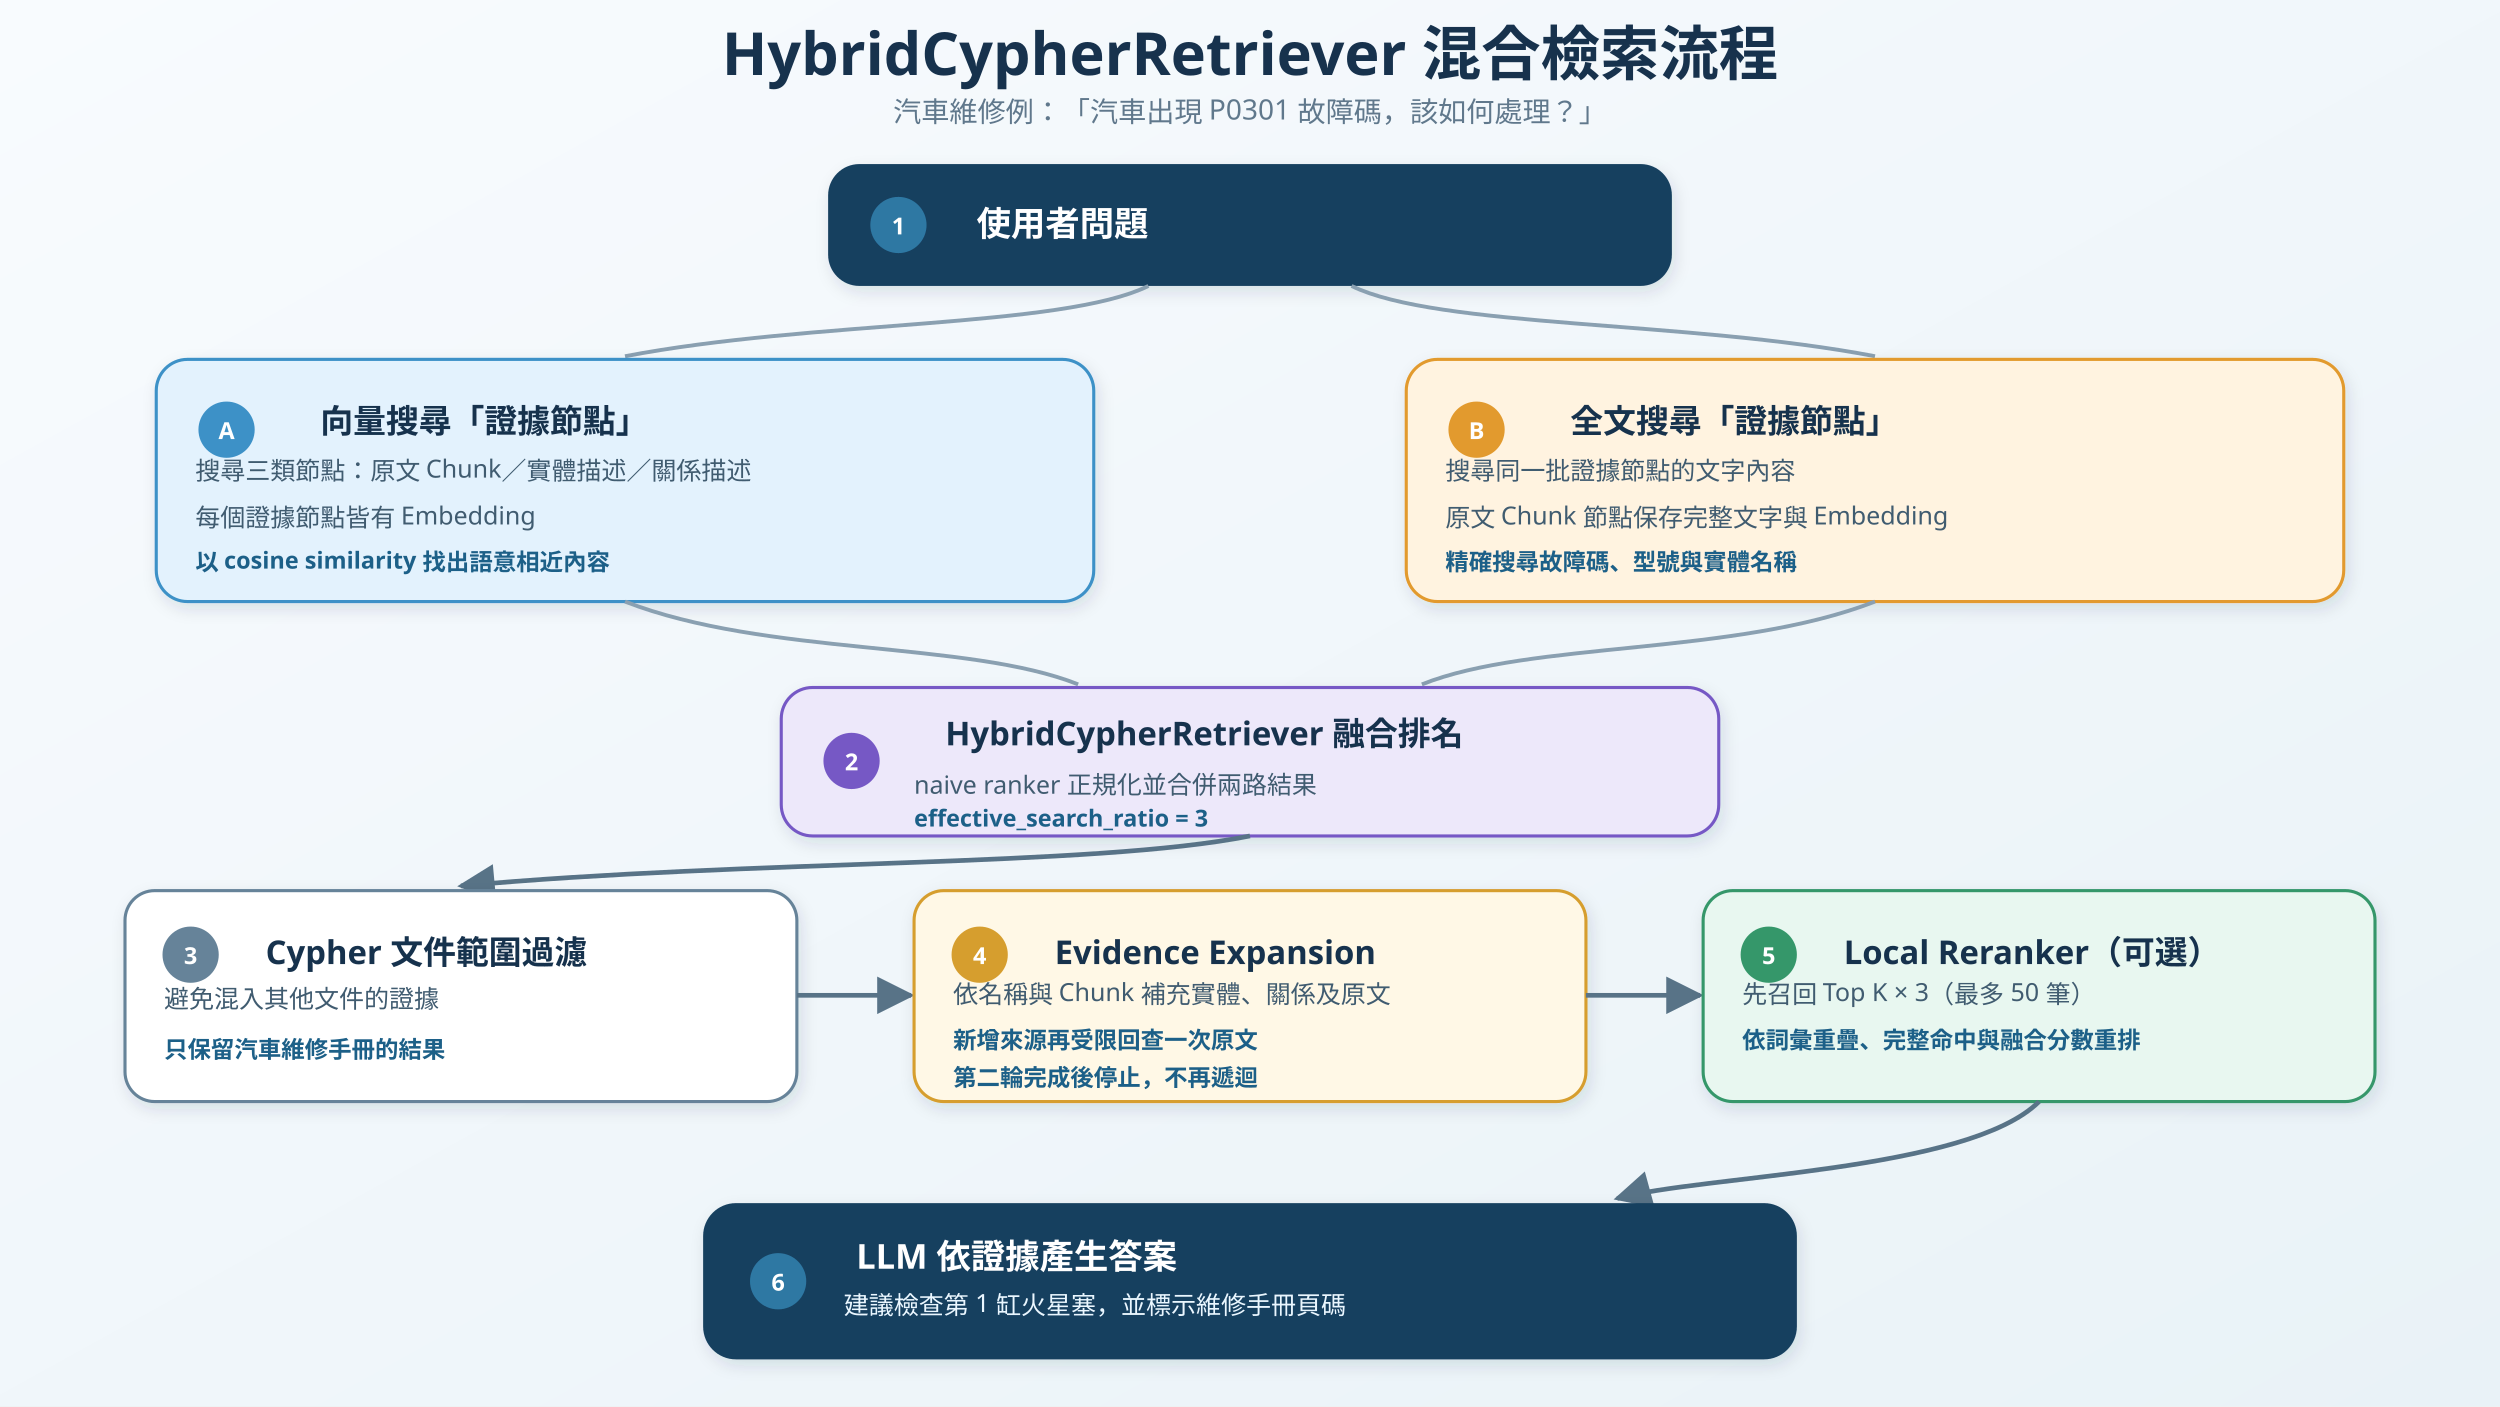
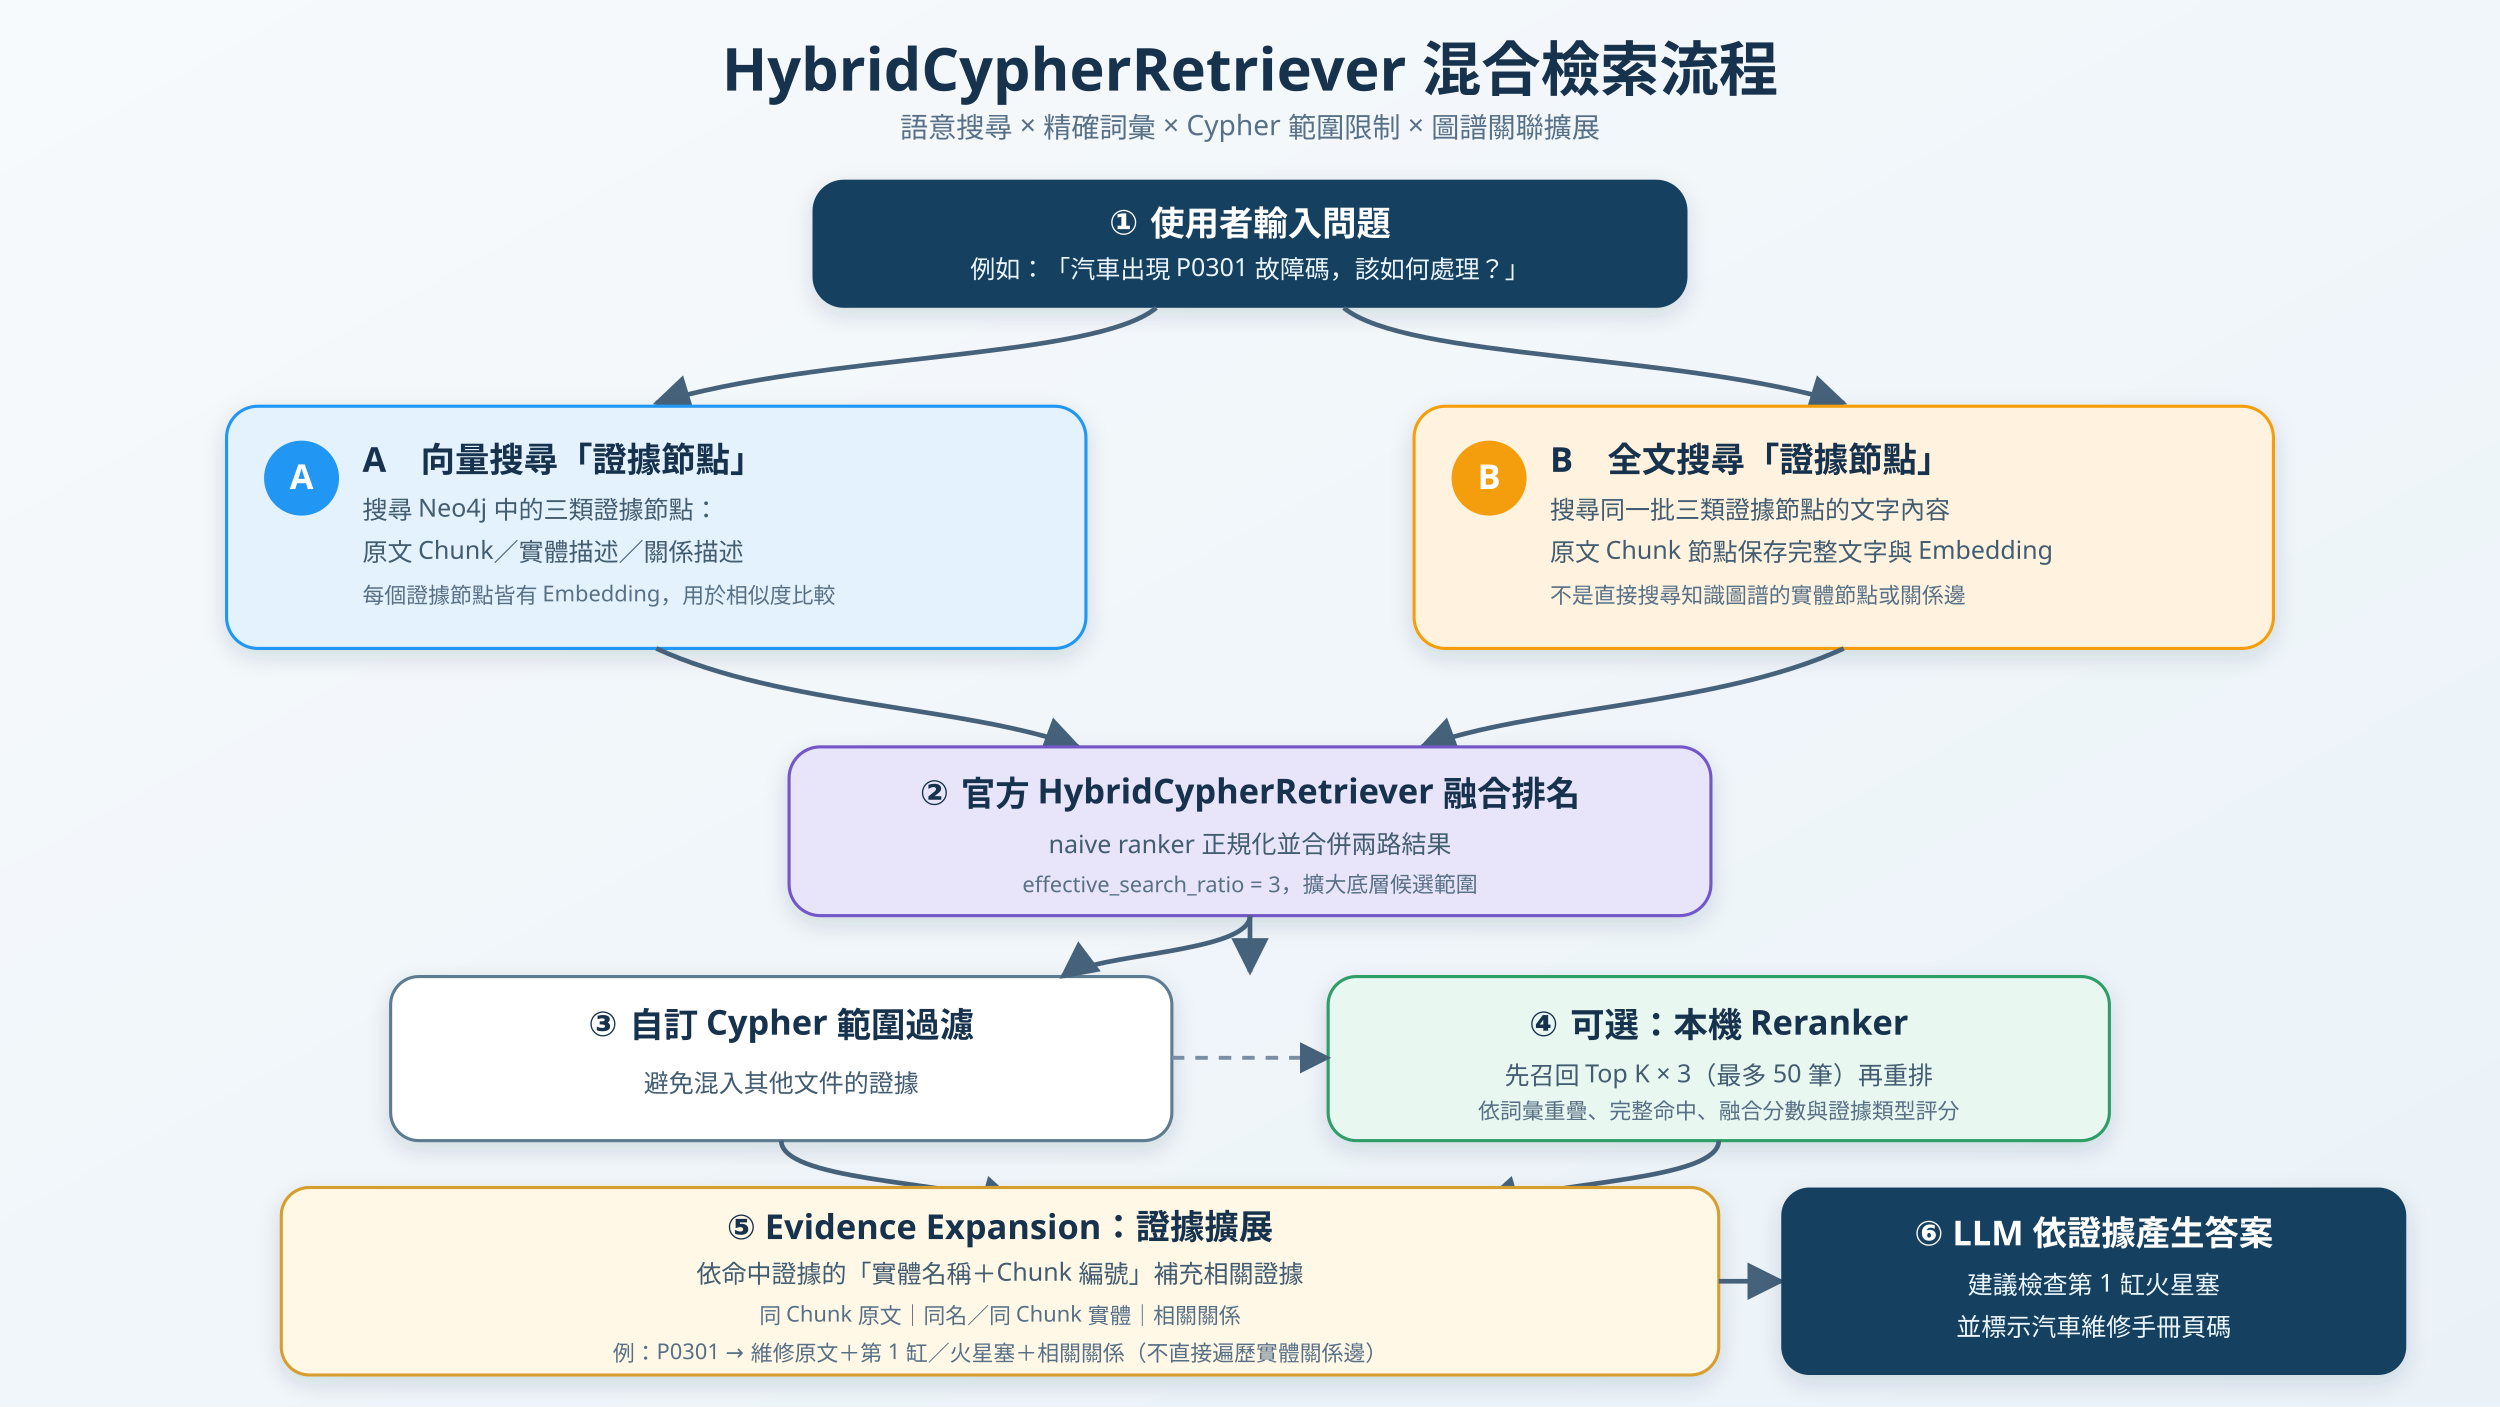
<svg xmlns="http://www.w3.org/2000/svg" width="1600" height="900" viewBox="0 0 1600 900" role="img" aria-labelledby="title desc">
  <defs>
-     <linearGradient id="bg" x2="1" y2="1">
-       <stop stop-color="#F8FBFE" />
-       <stop offset="1" stop-color="#E9F2F7" />
+     <linearGradient id="background" x1="0" y1="0" x2="1" y2="1">
+       <stop offset="0" stop-color="#F7FAFC" />
+       <stop offset="1" stop-color="#EAF2F8" />
    </linearGradient>
-     <filter id="s" x="-20%" y="-20%" width="140%" height="140%">
-       <feDropShadow dy="4" stdDeviation="5" flood-color="#17324D" flood-opacity=".12" />
+     <filter id="shadow" x="-20%" y="-20%" width="140%" height="140%">
+       <feDropShadow dx="0" dy="5" stdDeviation="7" flood-color="#18324A" flood-opacity="0.14" />
    </filter>
-     <marker id="a" viewBox="0 0 10 10" refX="9" refY="5" markerWidth="8" markerHeight="8" orient="auto">
-       <path d="M0 0L10 5 0 10Z" fill="#587387" />
+     <marker id="arrow" viewBox="0 0 10 10" refX="9" refY="5" markerWidth="8" markerHeight="8" orient="auto-start-reverse">
+       <path d="M 0 0 L 10 5 L 0 10 z" fill="#46627A" />
    </marker>
-     <style>.f{font-family:"Noto Sans TC","Microsoft JhengHei",sans-serif}.t{font-size:38px;font-weight:700;fill:#17324D}.st{font-size:18px;fill:#60788C}.h{font-size:21px;font-weight:700;fill:#17324D}.b{font-size:16px;fill:#405B70}.e{font-size:15px;font-weight:600;fill:#1E6088}.n{font-size:15px;font-weight:700;fill:#fff}.wt{font-size:22px;font-weight:700;fill:#fff}.wb{font-size:16px;fill:#EAF7FF}.ar{fill:none;stroke:#587387;stroke-width:3;marker-end:url(#a)}.connector{fill:none;stroke:#8AA0B1;stroke-width:2.5}</style>
+     <style>
+       .font { font-family: "Noto Sans TC", "Microsoft JhengHei", sans-serif; }
+       .title { font-size: 38px; font-weight: 700; fill: #17324D; }
+       .subtitle { font-size: 18px; fill: #587086; }
+       .box-title { font-size: 22px; font-weight: 700; fill: #17324D; }
+       .body { font-size: 16px; fill: #425B70; }
+       .small { font-size: 14px; fill: #587086; }
+       .white-title { font-size: 22px; font-weight: 700; fill: #FFFFFF; }
+       .white-body { font-size: 16px; fill: #EAF7FF; }
+       .arrow { fill: none; stroke: #46627A; stroke-width: 3; marker-end: url(#arrow); }
+       .dash { fill: none; stroke: #7A8FA3; stroke-width: 2.5; stroke-dasharray: 8 7; marker-end: url(#arrow); }
+     </style>
  </defs>
-   <rect width="1600" height="900" fill="url(#bg)" />
-   <text x="800" y="48" text-anchor="middle" class="f t">HybridCypherRetriever 混合檢索流程</text>
-   <text x="800" y="78" text-anchor="middle" class="f st">汽車維修例：「汽車出現 P0301 故障碼，該如何處理？」</text>
-   <g filter="url(#s)">
-     <rect x="530" y="105" width="540" height="78" rx="20" fill="#173F5F" />
-     <circle cx="575" cy="144" r="18" fill="#2D78A3" />
-     <text x="575" y="150" text-anchor="middle" class="f n">1</text>
-     <text x="625" y="151" class="f wt">使用者問題</text>
+   <rect width="1600" height="900" fill="url(#background)" />
+   <text x="800" y="58" text-anchor="middle" class="font title">HybridCypherRetriever 混合檢索流程</text>
+   <text x="800" y="88" text-anchor="middle" class="font subtitle">語意搜尋 × 精確詞彙 × Cypher 範圍限制 × 圖譜關聯擴展</text>
+   <g filter="url(#shadow)">
+     <rect x="520" y="115" width="560" height="82" rx="20" fill="#173F5F" />
+     <text x="800" y="150" text-anchor="middle" class="font white-title">① 使用者輸入問題</text>
+     <text x="800" y="178" text-anchor="middle" class="font white-body">例如：「汽車出現 P0301 故障碼，該如何處理？」</text>
  </g>
-   <path d="M735 183C680 210 520 205 400 228" class="connector" />
-   <path d="M865 183C920 210 1080 205 1200 228" class="connector" />
-   <g filter="url(#s)">
-     <rect x="100" y="230" width="600" height="155" rx="20" fill="#E3F2FD" stroke="#3C91C7" stroke-width="2" />
-     <circle cx="145" cy="275" r="18" fill="#3C91C7" />
-     <text x="145" y="281" text-anchor="middle" class="f n">A</text>
-     <text x="205" y="277" class="f h">向量搜尋「證據節點」</text>
-     <text x="125" y="307" class="f b">搜尋三類節點：原文 Chunk／實體描述／關係描述</text>
-     <text x="125" y="337" class="f b">每個證據節點皆有 Embedding</text>
-     <text x="125" y="365" class="f e">以 cosine similarity 找出語意相近內容</text>
+   <path d="M 740 197 C 700 230, 525 226, 420 258" class="arrow" />
+   <path d="M 860 197 C 900 230, 1075 226, 1180 258" class="arrow" />
+   <g filter="url(#shadow)">
+     <rect x="145" y="260" width="550" height="155" rx="20" fill="#E3F2FD" stroke="#2196F3" stroke-width="2" />
+     <circle cx="193" cy="306" r="24" fill="#2196F3" />
+     <text x="193" y="313" text-anchor="middle" class="font white-title">A</text>
+     <text x="232" y="302" class="font box-title">A　向量搜尋「證據節點」</text>
+     <text x="232" y="332" class="font body">搜尋 Neo4j 中的三類證據節點：</text>
+     <text x="232" y="359" class="font body">原文 Chunk／實體描述／關係描述</text>
+     <text x="232" y="386" class="font small">每個證據節點皆有 Embedding，用於相似度比較</text>
  </g>
-   <g filter="url(#s)">
-     <rect x="900" y="230" width="600" height="155" rx="20" fill="#FFF3E0" stroke="#E29A2D" stroke-width="2" />
-     <circle cx="945" cy="275" r="18" fill="#E29A2D" />
-     <text x="945" y="281" text-anchor="middle" class="f n">B</text>
-     <text x="1005" y="277" class="f h">全文搜尋「證據節點」</text>
-     <text x="925" y="307" class="f b">搜尋同一批證據節點的文字內容</text>
-     <text x="925" y="337" class="f b">原文 Chunk 節點保存完整文字與 Embedding</text>
-     <text x="925" y="365" class="f e">精確搜尋故障碼、型號與實體名稱</text>
+   <g filter="url(#shadow)">
+     <rect x="905" y="260" width="550" height="155" rx="20" fill="#FFF3E0" stroke="#F59E0B" stroke-width="2" />
+     <circle cx="953" cy="306" r="24" fill="#F59E0B" />
+     <text x="953" y="313" text-anchor="middle" class="font white-title">B</text>
+     <text x="992" y="302" class="font box-title">B　全文搜尋「證據節點」</text>
+     <text x="992" y="332" class="font body">搜尋同一批三類證據節點的文字內容</text>
+     <text x="992" y="359" class="font body">原文 Chunk 節點保存完整文字與 Embedding</text>
+     <text x="992" y="386" class="font small">不是直接搜尋知識圖譜的實體節點或關係邊</text>
  </g>
-   <path d="M400 385C490 420 620 410 690 438" class="connector" />
-   <path d="M1200 385C1110 420 980 410 910 438" class="connector" />
-   <g filter="url(#s)">
-     <rect x="500" y="440" width="600" height="95" rx="20" fill="#EDE8FA" stroke="#7659C5" stroke-width="2" />
-     <circle cx="545" cy="487" r="18" fill="#7659C5" />
-     <text x="545" y="493" text-anchor="middle" class="f n">2</text>
-     <text x="605" y="477" class="f h">HybridCypherRetriever 融合排名</text>
-     <text x="585" y="508" class="f b">naive ranker 正規化並合併兩路結果</text>
-     <text x="585" y="529" class="f e">effective_search_ratio = 3</text>
+   <path d="M 420 415 C 500 452, 620 452, 690 478" class="arrow" />
+   <path d="M 1180 415 C 1100 452, 980 452, 910 478" class="arrow" />
+   <g filter="url(#shadow)">
+     <rect x="505" y="478" width="590" height="108" rx="20" fill="#E8E5FA" stroke="#7357C8" stroke-width="2" />
+     <text x="800" y="515" text-anchor="middle" class="font box-title">② 官方 HybridCypherRetriever 融合排名</text>
+     <text x="800" y="546" text-anchor="middle" class="font body">naive ranker 正規化並合併兩路結果</text>
+     <text x="800" y="571" text-anchor="middle" class="font small">effective_search_ratio = 3，擴大底層候選範圍</text>
  </g>
-   <path d="M800 535C700 555 480 550 295 567" class="ar" />
-   <g filter="url(#s)">
-     <rect x="80" y="570" width="430" height="135" rx="19" fill="#FFFFFF" stroke="#668399" stroke-width="2" />
-     <circle cx="122" cy="611" r="18" fill="#668399" />
-     <text x="122" y="617" text-anchor="middle" class="f n">3</text>
-     <text x="170" y="617" class="f h">Cypher 文件範圍過濾</text>
-     <text x="105" y="645" class="f b">避免混入其他文件的證據</text>
-     <text x="105" y="677" class="f e">只保留汽車維修手冊的結果</text>
+   <path d="M 800 586 L 800 622" class="arrow" />
+   <g filter="url(#shadow)">
+     <rect x="250" y="625" width="500" height="105" rx="18" fill="#FFFFFF" stroke="#5D7C91" stroke-width="2" />
+     <text x="500" y="663" text-anchor="middle" class="font box-title">③ 自訂 Cypher 範圍過濾</text>
+     <text x="500" y="699" text-anchor="middle" class="font body">避免混入其他文件的證據</text>
  </g>
-   <path d="M510 637H583" class="ar" />
-   <g filter="url(#s)">
-     <rect x="585" y="570" width="430" height="135" rx="19" fill="#FFF8E6" stroke="#D69E2E" stroke-width="2" />
-     <circle cx="627" cy="611" r="18" fill="#D69E2E" />
-     <text x="627" y="617" text-anchor="middle" class="f n">4</text>
-     <text x="675" y="617" class="f h">Evidence Expansion</text>
-     <text x="610" y="642" class="f b">依名稱與 Chunk 補充實體、關係及原文</text>
-     <text x="610" y="671" class="f e">新增來源再受限回查一次原文</text>
-     <text x="610" y="695" class="f e">第二輪完成後停止，不再遞迴</text>
+   <g filter="url(#shadow)">
+     <rect x="850" y="625" width="500" height="105" rx="18" fill="#E8F7F0" stroke="#2E9D68" stroke-width="2" />
+     <text x="1100" y="663" text-anchor="middle" class="font box-title">④ 可選：本機 Reranker</text>
+     <text x="1100" y="694" text-anchor="middle" class="font body">先召回 Top K × 3（最多 50 筆）再重排</text>
+     <text x="1100" y="716" text-anchor="middle" class="font small">依詞彙重疊、完整命中、融合分數與證據類型評分</text>
  </g>
-   <path d="M1015 637H1088" class="ar" />
-   <g filter="url(#s)">
-     <rect x="1090" y="570" width="430" height="135" rx="19" fill="#E8F7F0" stroke="#35976A" stroke-width="2" />
-     <circle cx="1132" cy="611" r="18" fill="#35976A" />
-     <text x="1132" y="617" text-anchor="middle" class="f n">5</text>
-     <text x="1180" y="617" class="f h">Local Reranker（可選）</text>
-     <text x="1115" y="642" class="f b">先召回 Top K × 3（最多 50 筆）</text>
-     <text x="1115" y="671" class="f e">依詞彙重疊、完整命中與融合分數重排</text>
+   <path d="M 800 586 C 800 610, 700 610, 680 625" class="arrow" />
+   <path d="M 750 677 L 850 677" class="dash" />
+   <path d="M 500 730 C 500 755, 600 756, 650 770" class="arrow" />
+   <path d="M 1100 730 C 1100 755, 1000 756, 950 770" class="arrow" />
+   <g filter="url(#shadow)">
+     <rect x="180" y="760" width="920" height="120" rx="18" fill="#FFF8E6" stroke="#D69E2E" stroke-width="2" />
+     <text x="640" y="793" text-anchor="middle" class="font box-title">⑤ Evidence Expansion：證據擴展</text>
+     <text x="640" y="821" text-anchor="middle" class="font body">依命中證據的「實體名稱＋Chunk 編號」補充相關證據</text>
+     <text x="640" y="847" text-anchor="middle" class="font small">同 Chunk 原文｜同名／同 Chunk 實體｜相關關係</text>
+     <text x="640" y="871" text-anchor="middle" class="font small">例：P0301 → 維修原文＋第 1 缸／火星塞＋相關關係（不直接遍歷實體關係邊）</text>
  </g>
-   <path d="M1305 705C1260 750 1090 752 1035 767" class="ar" />
-   <g filter="url(#s)">
-     <rect x="450" y="770" width="700" height="100" rx="21" fill="#173F5F" />
-     <circle cx="498" cy="820" r="18" fill="#2D78A3" />
-     <text x="498" y="826" text-anchor="middle" class="f n">6</text>
-     <text x="548" y="812" class="f wt">LLM 依證據產生答案</text>
-     <text x="540" y="841" class="f wb">建議檢查第 1 缸火星塞，並標示維修手冊頁碼</text>
+   <path d="M 1100 820 L 1140 820" class="arrow" />
+   <g filter="url(#shadow)">
+     <rect x="1140" y="760" width="400" height="120" rx="18" fill="#173F5F" />
+     <text x="1340" y="797" text-anchor="middle" class="font white-title">⑥ LLM 依證據產生答案</text>
+     <text x="1340" y="828" text-anchor="middle" class="font white-body">建議檢查第 1 缸火星塞</text>
+     <text x="1340" y="855" text-anchor="middle" class="font white-body">並標示汽車維修手冊頁碼</text>
  </g>
</svg>
